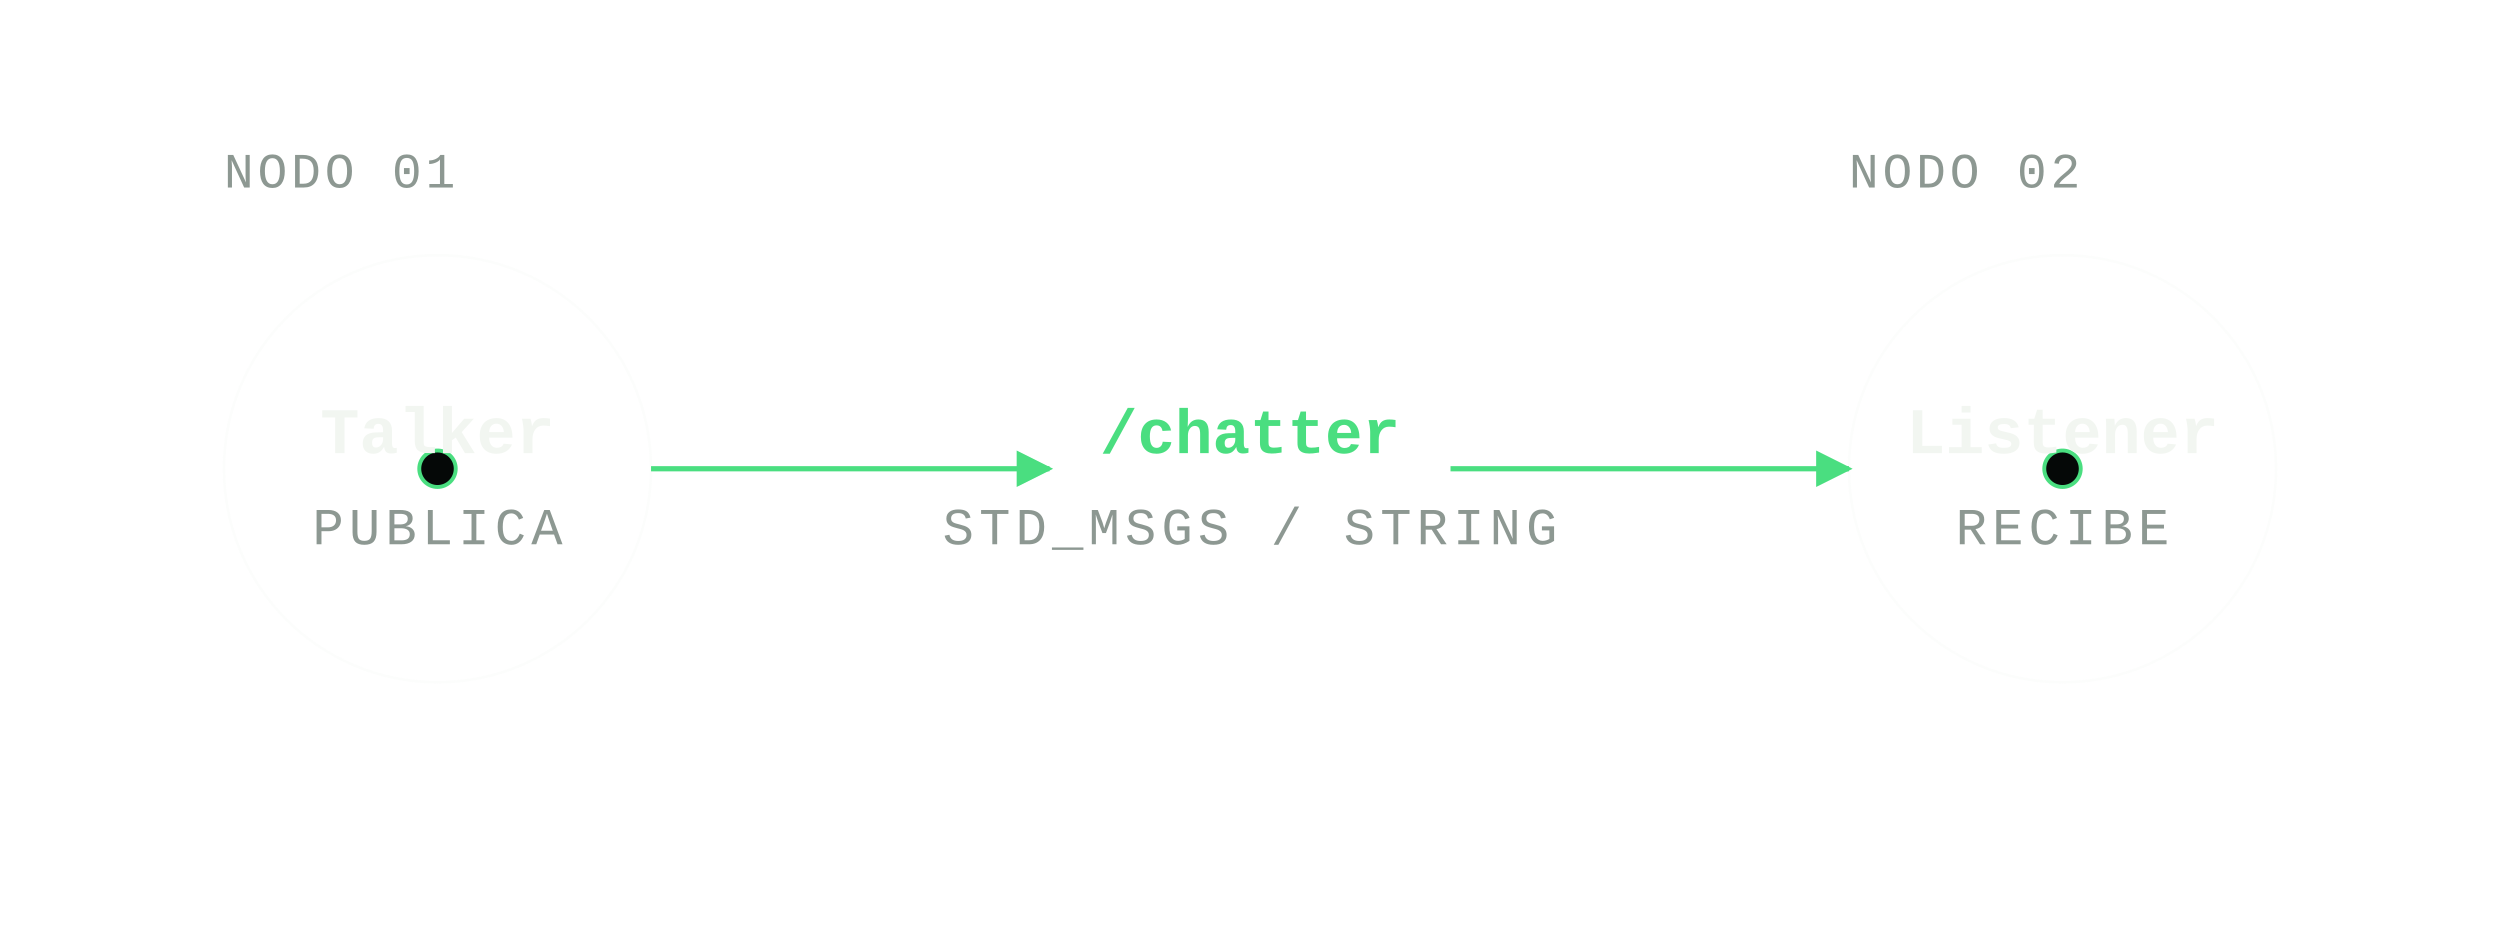
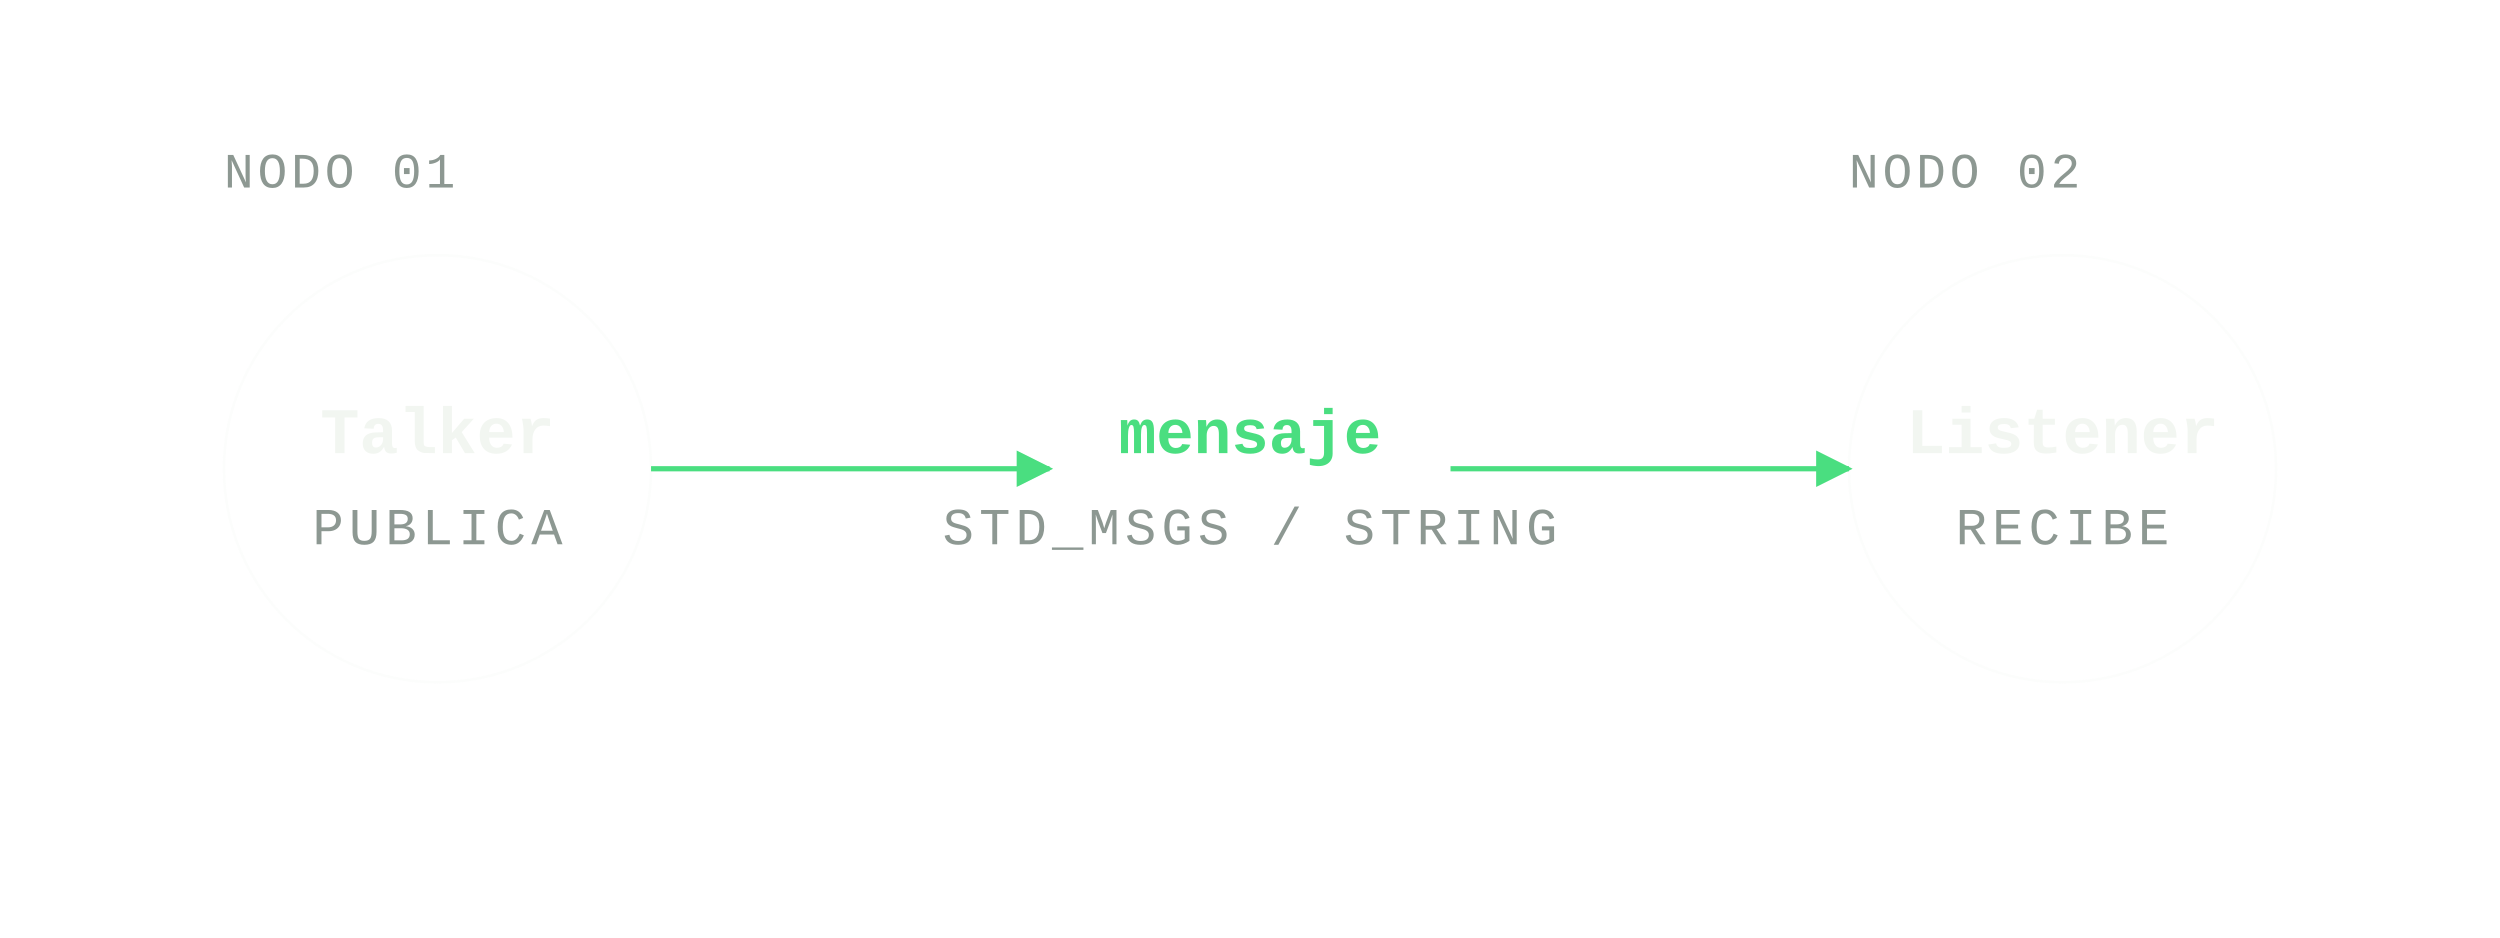
<svg xmlns="http://www.w3.org/2000/svg" viewBox="0 0 960 360" role="img" aria-labelledby="title desc">
  <defs>
    <marker id="arrow" viewBox="0 0 10 10" refX="9" refY="5" markerWidth="7" markerHeight="7" orient="auto-start-reverse">
      <path d="M 0 0 L 10 5 L 0 10 z" fill="#4ade80" />
    </marker>
  </defs>
  <g fill="none" stroke="#f2f6f1" stroke-opacity=".18" stroke-width="1">
    <circle cx="168" cy="180" r="82" />
    <circle cx="792" cy="180" r="82" />
  </g>
  <g fill="none" stroke="#4ade80" stroke-width="2" marker-end="url(#arrow)">
    <path d="M250 180H403" />
    <path d="M557 180H710" />
  </g>
-   <g fill="#050807" stroke="#4ade80" stroke-width="1.5">
-     <circle cx="168" cy="180" r="7" />
-     <circle cx="792" cy="180" r="7" />
-   </g>
  <g font-family="'JetBrains Mono', 'Courier New', monospace" text-anchor="middle">
    <text x="168" y="174" fill="#f2f6f1" font-size="25" font-weight="600">Talker</text>
    <text x="168" y="209" fill="#8d9892" font-size="20" letter-spacing="2">PUBLICA</text>
-     <text x="480" y="174" fill="#4ade80" font-size="24" font-weight="600">/chatter</text>
+     <text x="480" y="174" fill="#4ade80" font-size="24" font-weight="600">mensaje</text>
    <text x="480" y="209" fill="#8d9892" font-size="20" letter-spacing="2">STD_MSGS / STRING</text>
    <text x="792" y="174" fill="#f2f6f1" font-size="25" font-weight="600">Listener</text>
    <text x="792" y="209" fill="#8d9892" font-size="20" letter-spacing="2">RECIBE</text>
  </g>
  <g fill="#8d9892" font-family="'JetBrains Mono', 'Courier New', monospace" font-size="19" letter-spacing="1.5">
    <text x="86" y="72">NODO 01</text>
    <text x="710" y="72">NODO 02</text>
  </g>
</svg>
